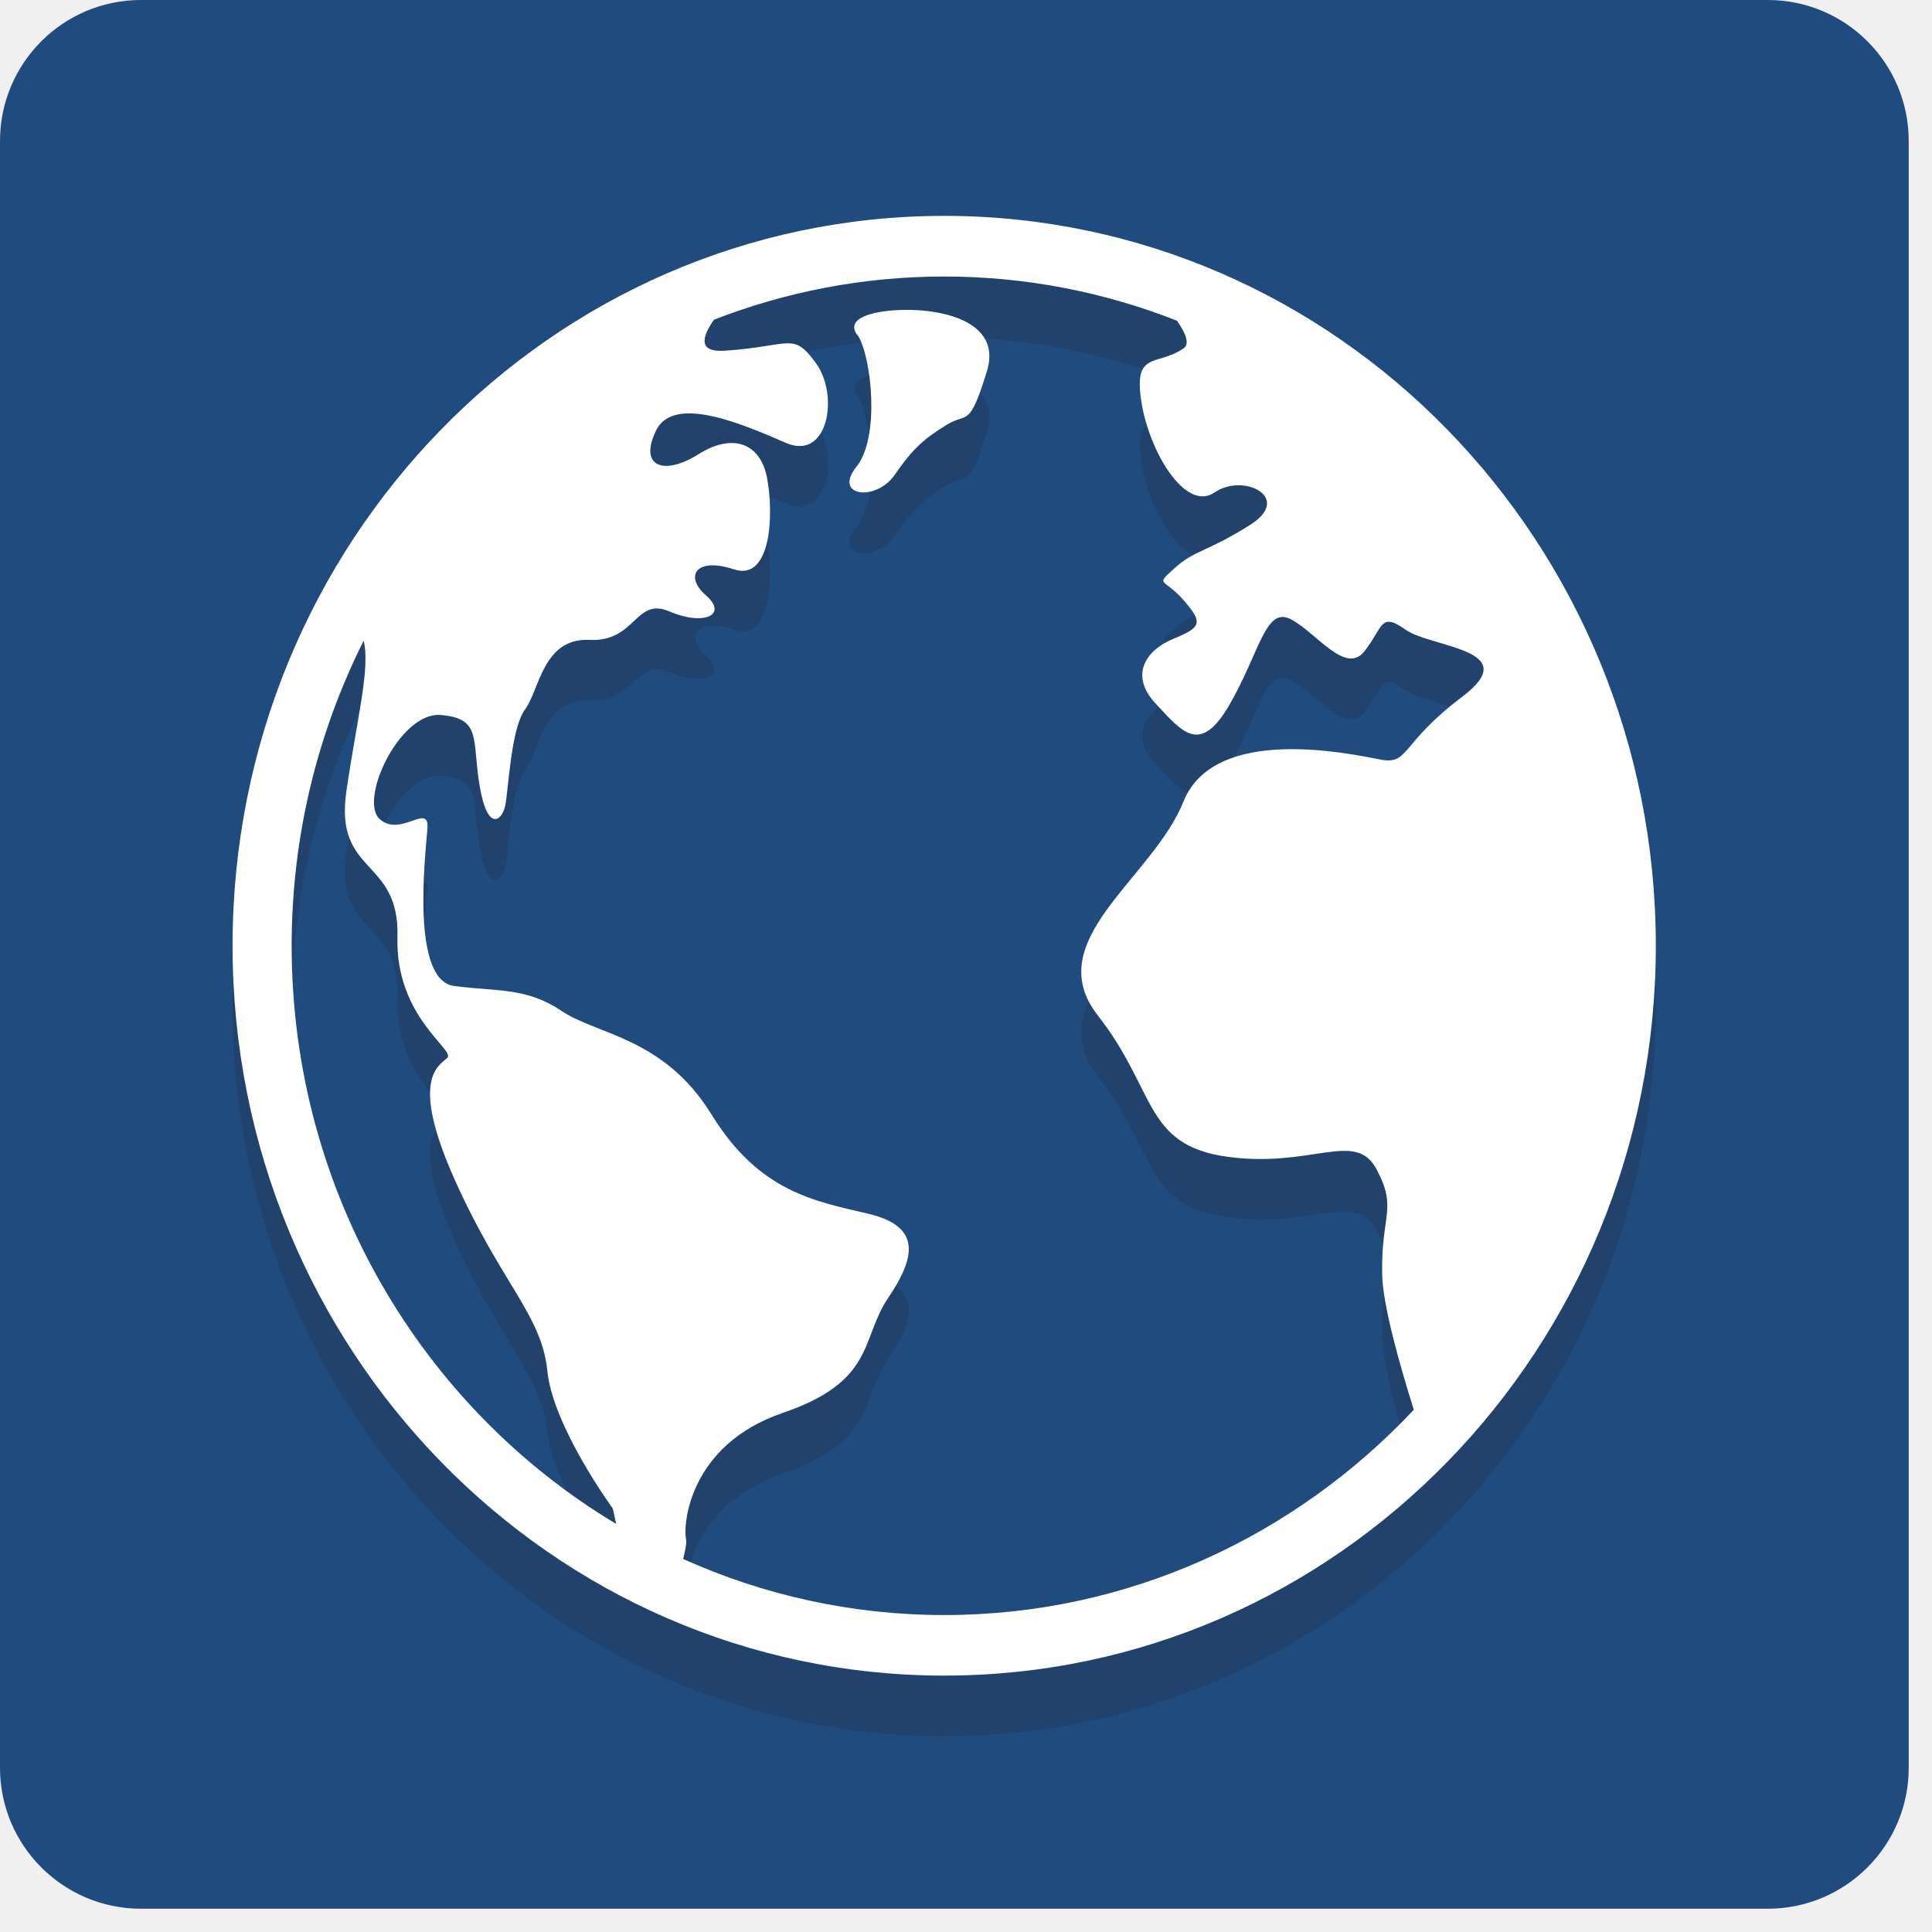
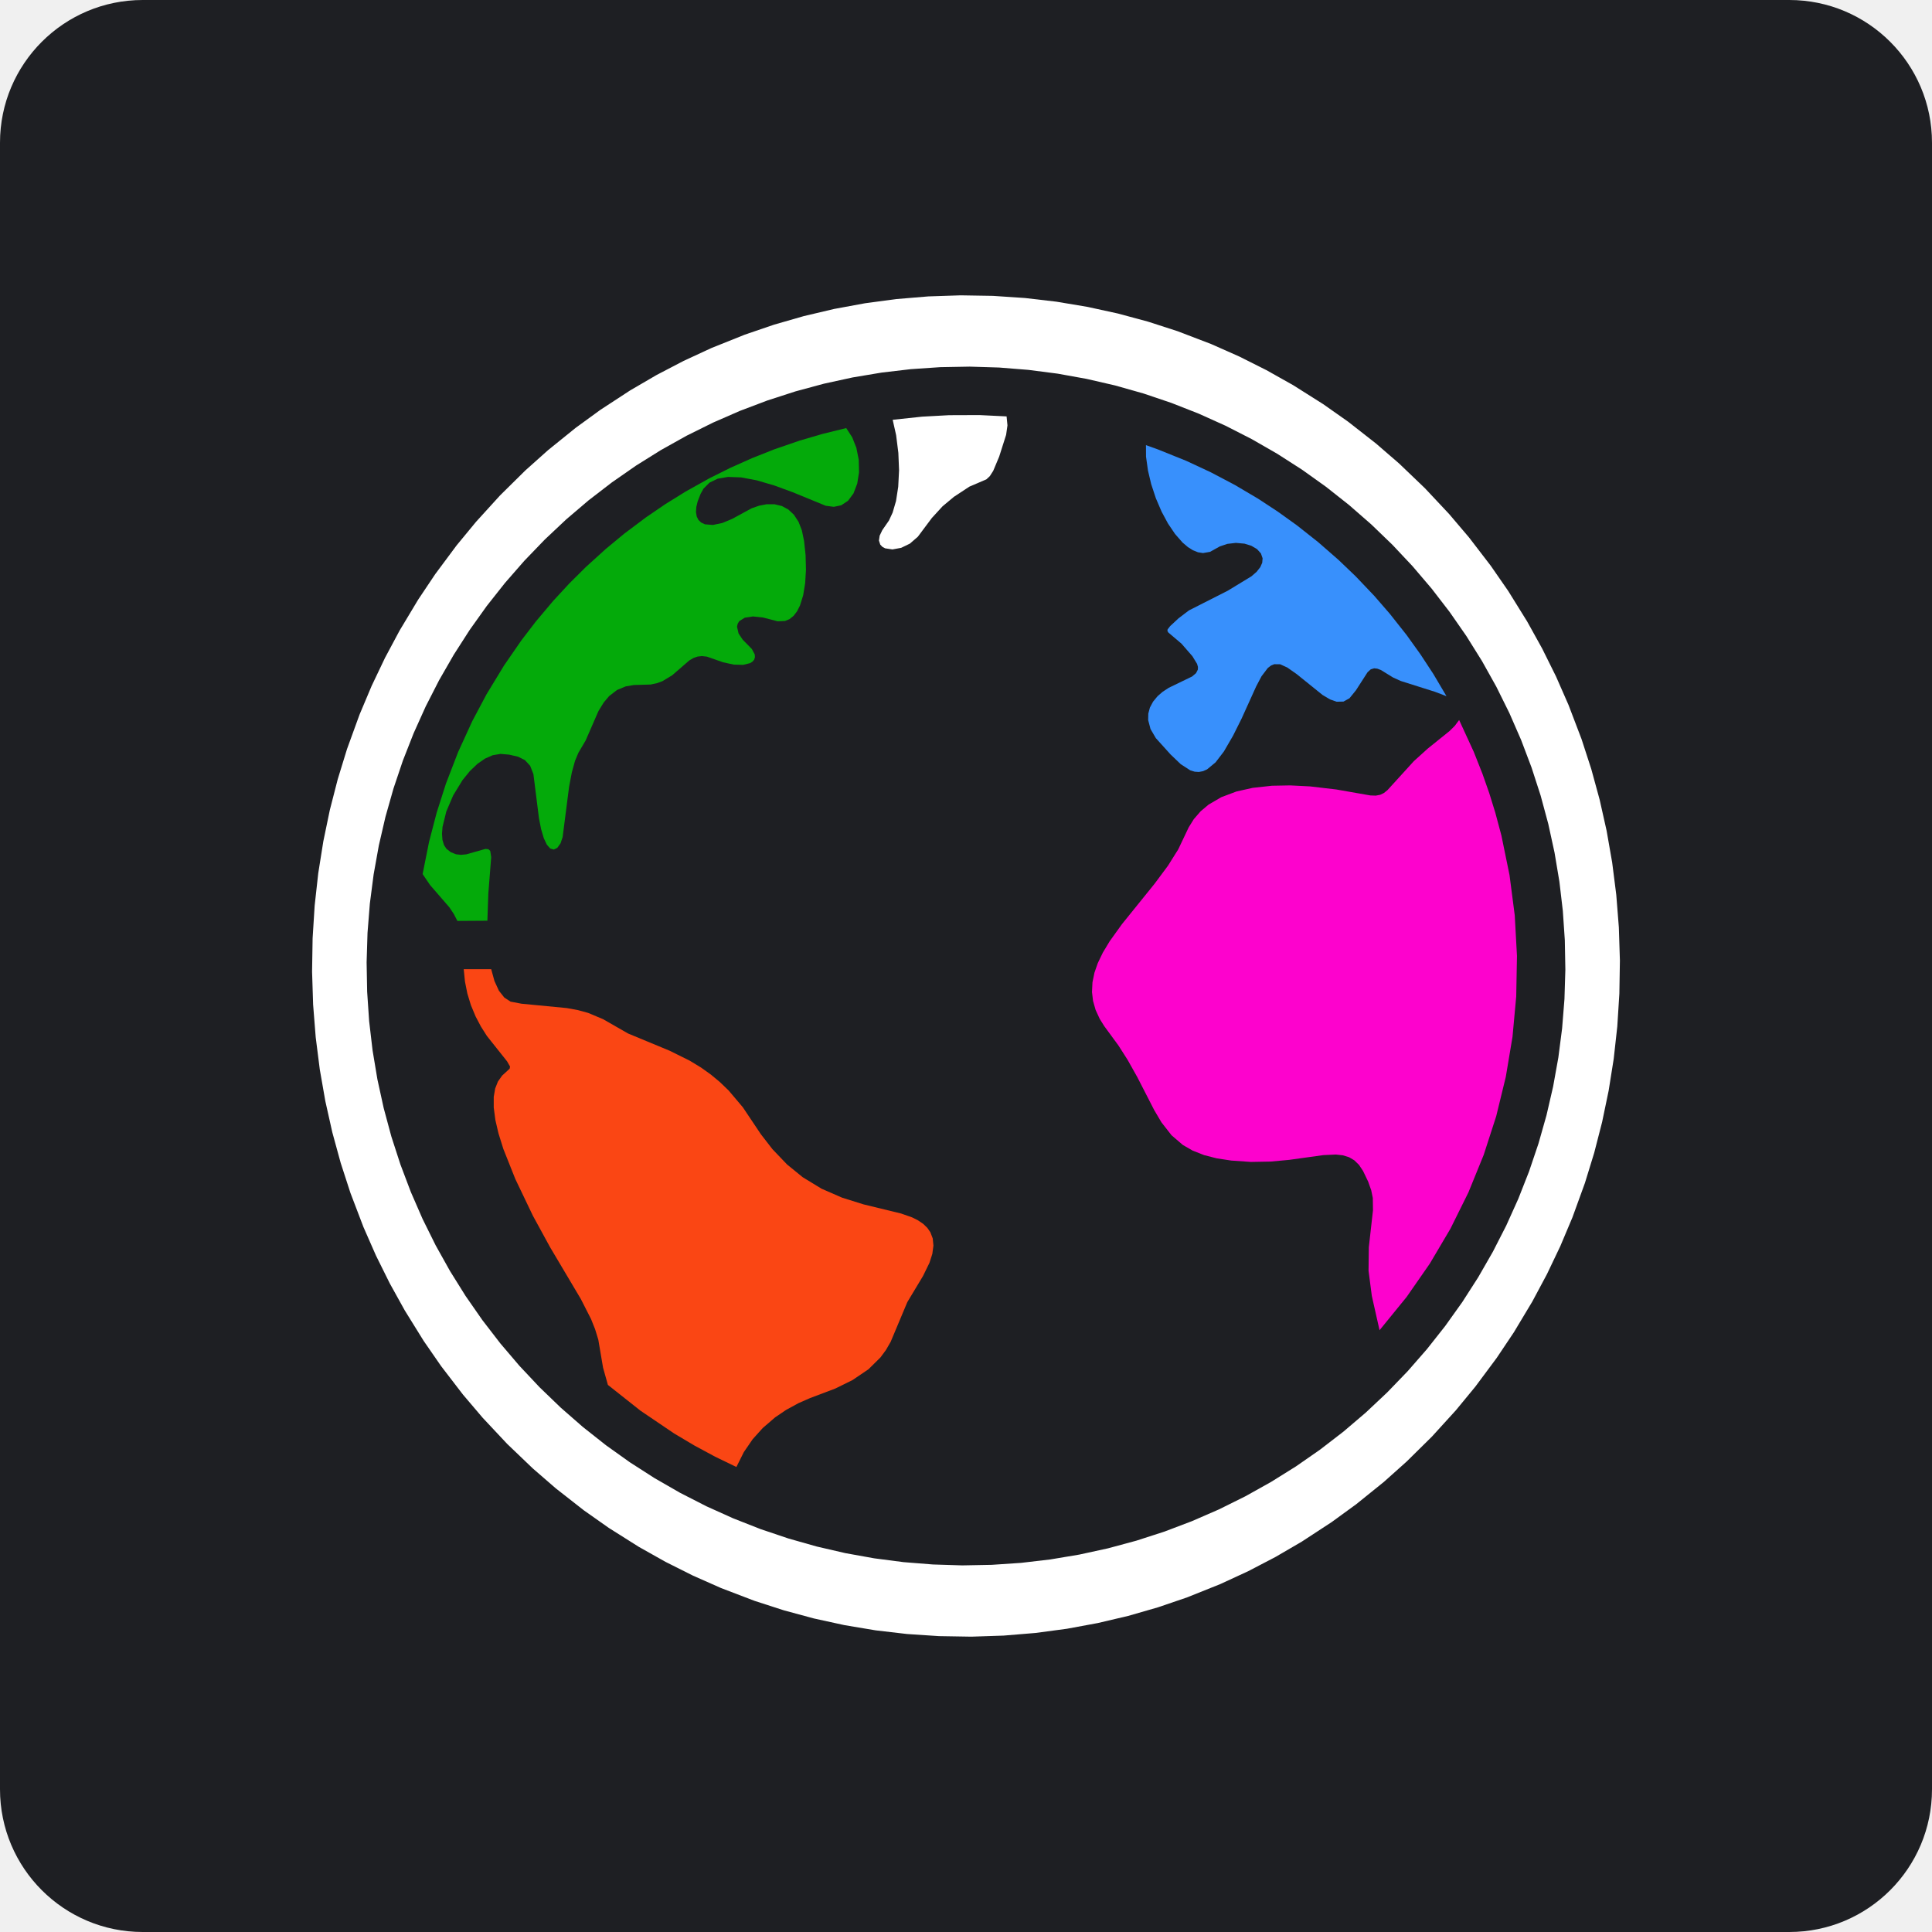
- <svg xmlns="http://www.w3.org/2000/svg" width="83px" height="83px" viewBox="0 0 83 83" version="1.1">
-   <defs />
-   <g id="Page-1" stroke="none" stroke-width="1" fill="none" fill-rule="evenodd">
-     <g id="if_globe_1055048" fill-rule="nonzero">
-       <path d="M82,75.942 C82,79.287 79.288,82 75.943,82 L6.057,82 C2.713,82 0,79.287 0,75.942 L0,6.058 C0,2.711 2.713,0 6.057,0 L75.943,0 C79.288,0 82,2.711 82,6.058 L82,75.942 L82,75.942 Z" id="Shape" fill="#1F4B7F" />
-       <g id="Group" opacity="0.2" transform="translate(9.990824, 11.68801)" fill="#231F20">
-         <g id="Shape">
-           <path d="M30.572,0.19 C13.688,0.19 0,14.229 0,31.546 C0,48.862 13.688,62.901 30.572,62.901 C47.456,62.901 61.144,48.862 61.144,31.546 C61.144,14.229 47.456,0.19 30.572,0.19 Z M5.632,18.442 C5.924,19.645 5.34,21.805 4.89,24.91 C4.365,28.53 7.179,27.747 7.084,31.171 C6.99,34.594 9.565,36.014 9.23,36.356 C8.896,36.698 7.561,37.187 9.563,41.639 C11.566,46.09 13.283,47.411 13.523,49.807 C13.762,52.204 16.337,55.726 16.337,55.726 L16.48,56.385 C8.15,51.395 2.539,42.132 2.539,31.546 C2.539,26.827 3.66,22.374 5.632,18.442 Z M19.484,57.046 C19.341,56.41 19.627,52.985 23.633,51.617 C27.64,50.248 26.971,48.437 28.164,46.677 C29.356,44.917 29.595,43.596 27.305,43.057 C25.016,42.518 22.632,42.128 20.58,38.801 C18.529,35.475 15.668,35.378 14.142,34.35 C12.616,33.323 11.376,33.519 9.516,33.274 C7.657,33.029 8.277,27.699 8.371,26.524 C8.467,25.35 7.226,26.916 6.32,26.103 C5.414,25.289 7.179,21.486 8.944,21.633 C10.709,21.78 10.279,22.661 10.613,24.666 C10.946,26.671 11.566,26.182 11.709,25.547 C11.852,24.911 11.948,22.22 12.568,21.389 C13.188,20.558 13.331,18.308 15.335,18.405 C17.337,18.503 17.29,16.546 18.768,17.182 C20.247,17.818 21.296,17.329 20.343,16.498 C19.39,15.667 19.913,14.835 21.535,15.373 C23.157,15.912 23.251,12.976 22.966,11.46 C22.68,9.943 21.488,9.503 20.009,10.432 C18.531,11.361 17.434,10.971 18.197,9.404 C18.96,7.84 21.965,9.159 23.777,9.943 C25.589,10.726 26.065,7.889 25.065,6.52 C24.063,5.15 24.016,5.786 21.154,5.981 C20.015,6.059 20.132,5.431 20.685,4.647 C23.761,3.453 27.094,2.794 30.573,2.794 C34.096,2.794 37.466,3.47 40.574,4.693 C40.966,5.254 41.125,5.696 40.852,5.883 C39.707,6.665 38.707,5.967 39.04,8.15 C39.374,10.334 40.948,12.928 42.188,12.071 C43.427,11.215 45.574,12.291 43.714,13.465 C41.854,14.639 41.329,14.541 40.47,15.323 C39.611,16.106 39.994,15.715 40.852,16.693 C41.711,17.671 41.615,17.868 40.423,18.356 C39.231,18.845 38.515,19.921 39.66,21.144 C40.805,22.367 41.568,23.395 42.855,21.144 C44.143,18.894 44.381,16.938 45.478,17.524 C46.575,18.111 47.816,19.921 48.626,18.894 C49.436,17.866 49.293,17.182 50.391,17.964 C51.487,18.747 55.542,18.795 52.823,20.851 C50.105,22.904 50.581,23.785 49.293,23.541 C48.005,23.296 42.186,22.025 40.851,25.351 C39.516,28.678 34.65,31.319 37.178,34.547 C39.706,37.775 39.133,40.123 42.758,40.613 C46.382,41.102 48.242,39.439 49.149,41.152 C50.055,42.865 49.339,43.06 49.388,45.651 C49.411,46.937 50.08,49.358 50.747,51.479 C45.644,56.909 38.489,60.298 30.572,60.298 C26.586,60.298 22.794,59.435 19.358,57.89 C19.46,57.483 19.513,57.176 19.484,57.046 Z" />
-         </g>
-         <g transform="translate(26.40301, 3.163335)" id="Shape">
-           <path d="M4.288,5.996 C5.167,5.454 5.242,6.191 6.005,3.697 C6.768,1.203 3.143,0.859 1.426,1.153 C-0.29,1.447 0.472,2.181 0.472,2.181 C1.045,3.11 1.423,6.533 0.399,7.806 C-0.624,9.077 1.235,9.322 2.046,8.148 C2.858,6.974 3.338,6.582 4.288,5.996 Z" />
-         </g>
-       </g>
-       <g id="Group" transform="translate(9.990824, 9.150391)" fill="#FFFFFF">
-         <path d="M30.572,0.124 C13.688,0.124 0,14.163 0,31.479 C0,48.796 13.688,62.834 30.572,62.834 C47.456,62.834 61.144,48.796 61.144,31.479 C61.144,14.163 47.456,0.124 30.572,0.124 Z M5.632,18.376 C5.924,19.579 5.34,21.739 4.89,24.843 C4.365,28.463 7.179,27.681 7.084,31.104 C6.99,34.528 9.565,35.947 9.23,36.289 C8.896,36.631 7.561,37.12 9.563,41.573 C11.566,46.024 13.283,47.345 13.523,49.741 C13.762,52.138 16.337,55.66 16.337,55.66 L16.48,56.318 C8.15,51.329 2.539,42.066 2.539,31.479 C2.539,26.76 3.66,22.308 5.632,18.376 Z M19.484,56.98 C19.341,56.344 19.627,52.919 23.633,51.551 C27.64,50.181 26.971,48.371 28.164,46.611 C29.356,44.851 29.595,43.53 27.305,42.991 C25.016,42.452 22.632,42.062 20.58,38.735 C18.529,35.409 15.668,35.312 14.142,34.284 C12.616,33.257 11.376,33.453 9.516,33.208 C7.657,32.963 8.277,27.633 8.371,26.458 C8.467,25.284 7.226,26.85 6.32,26.036 C5.414,25.222 7.179,21.42 8.944,21.567 C10.709,21.714 10.279,22.594 10.613,24.6 C10.946,26.605 11.566,26.116 11.709,25.48 C11.852,24.845 11.948,22.154 12.568,21.323 C13.188,20.492 13.331,18.242 15.335,18.34 C17.337,18.438 17.29,16.481 18.768,17.117 C20.247,17.753 21.296,17.264 20.343,16.433 C19.39,15.602 19.913,14.77 21.535,15.308 C23.157,15.847 23.251,12.911 22.966,11.395 C22.68,9.878 21.488,9.438 20.009,10.367 C18.531,11.296 17.434,10.906 18.197,9.34 C18.96,7.775 21.965,9.094 23.777,9.878 C25.589,10.661 26.065,7.825 25.065,6.455 C24.063,5.085 24.016,5.721 21.154,5.916 C20.015,5.995 20.132,5.366 20.685,4.582 C23.761,3.388 27.094,2.729 30.573,2.729 C34.096,2.729 37.466,3.405 40.574,4.628 C40.966,5.189 41.125,5.631 40.852,5.818 C39.707,6.6 38.707,5.902 39.04,8.085 C39.374,10.269 40.948,12.863 42.188,12.006 C43.427,11.15 45.574,12.226 43.714,13.4 C41.854,14.574 41.329,14.476 40.47,15.259 C39.611,16.041 39.994,15.651 40.852,16.628 C41.711,17.606 41.615,17.803 40.423,18.292 C39.231,18.78 38.515,19.856 39.66,21.079 C40.805,22.302 41.568,23.33 42.855,21.079 C44.143,18.829 44.381,16.873 45.478,17.459 C46.575,18.046 47.816,19.856 48.626,18.829 C49.436,17.801 49.293,17.117 50.391,17.9 C51.487,18.682 55.542,18.73 52.823,20.786 C50.105,22.839 50.581,23.72 49.293,23.477 C48.005,23.231 42.186,21.96 40.851,25.287 C39.516,28.613 34.65,31.254 37.178,34.482 C39.706,37.71 39.133,40.058 42.758,40.548 C46.382,41.037 48.242,39.374 49.149,41.087 C50.055,42.798 49.339,42.995 49.388,45.586 C49.411,46.872 50.08,49.293 50.747,51.414 C45.644,56.844 38.489,60.233 30.572,60.233 C26.586,60.233 22.794,59.37 19.358,57.825 C19.46,57.417 19.513,57.109 19.484,56.98 Z" id="Shape" />
-         <path d="M30.691,9.093 C31.57,8.551 31.645,9.288 32.408,6.794 C33.171,4.3 29.546,3.956 27.829,4.25 C26.113,4.544 26.875,5.278 26.875,5.278 C27.448,6.207 27.826,9.63 26.802,10.903 C25.779,12.174 27.638,12.42 28.449,11.245 C29.259,10.071 29.741,9.679 30.691,9.093 Z" id="Shape" />
-       </g>
-     </g>
+ <svg xmlns="http://www.w3.org/2000/svg" width="56" height="56" viewBox="0 0 56 56">
+   <rect width="56" height="56" rx="4.137" fill="#1E1F23" />
+   <g transform="translate(9.045 8.483) scale(0.62)">
+     <path fill="#FFFFFF" fill-rule="evenodd" d="M30.319 0.125 L28.811 0.175 L27.323 0.299 L25.855 0.495 L24.411 0.761 L22.99 1.096 L21.596 1.497 L20.229 1.964 L18.672 2.588 L17.371 3.19 L16.104 3.851 L14.871 4.57 L13.479 5.479 L12.328 6.317 L11.035 7.361 L9.973 8.31 L8.789 9.479 L7.668 10.711 L6.758 11.815 L5.76 13.157 L4.961 14.351 L4.095 15.793 L3.412 17.07 L2.787 18.381 L2.22 19.726 L1.635 21.335 L1.201 22.747 L0.831 24.186 L0.527 25.651 L0.29 27.141 L0.122 28.654 L0.026 30.187 L0.001 31.739 L0.05 33.285 L0.171 34.811 L0.362 36.317 L0.621 37.798 L0.947 39.255 L1.339 40.685 L1.794 42.087 L2.403 43.684 L2.989 45.018 L3.634 46.318 L4.335 47.582 L5.221 49.01 L6.038 50.191 L7.056 51.517 L7.982 52.606 L9.121 53.82 L10.322 54.97 L11.399 55.903 L12.707 56.927 L13.871 57.747 L15.278 58.635 L16.523 59.335 L17.801 59.976 L19.113 60.557 L20.682 61.157 L22.058 61.602 L23.461 61.982 L24.89 62.294 L26.342 62.537 L27.817 62.709 L29.312 62.808 L30.825 62.833 L32.333 62.783 L33.821 62.66 L35.288 62.464 L36.733 62.197 L38.154 61.863 L39.548 61.461 L40.915 60.995 L42.472 60.37 L43.772 59.769 L45.04 59.108 L46.273 58.389 L47.665 57.479 L48.816 56.641 L50.109 55.598 L51.171 54.648 L52.355 53.48 L53.476 52.248 L54.385 51.144 L55.383 49.802 L56.183 48.608 L57.049 47.165 L57.731 45.889 L58.357 44.577 L58.924 43.232 L59.508 41.623 L59.942 40.212 L60.312 38.772 L60.617 37.307 L60.854 35.817 L61.021 34.305 L61.118 32.772 L61.143 31.22 L61.094 29.674 L60.973 28.147 L60.782 26.642 L60.523 25.16 L60.196 23.703 L59.805 22.273 L59.35 20.872 L58.741 19.275 L58.155 17.94 L57.51 16.64 L56.809 15.376 L55.923 13.948 L55.105 12.767 L54.088 11.442 L53.162 10.352 L52.023 9.138 L50.822 7.988 L49.745 7.056 L48.437 6.032 L47.272 5.212 L45.866 4.324 L44.621 3.624 L43.342 2.982 L42.031 2.401 L40.462 1.801 L39.086 1.356 L37.683 0.977 L36.254 0.665 L34.802 0.422 L33.327 0.25 L31.832 0.15ZM58.593 31.651 L58.551 33.026 L58.441 34.397 L58.265 35.761 L58.021 37.115 L57.712 38.455 L57.337 39.778 L56.897 41.081 L56.394 42.361 L55.829 43.615 L55.203 44.84 L54.518 46.033 L53.775 47.19 L52.976 48.31 L52.124 49.389 L51.219 50.425 L50.264 51.415 L49.263 52.357 L48.216 53.249 L47.126 54.089 L45.997 54.874 L44.83 55.602 L43.629 56.273 L42.397 56.884 L41.136 57.433 L39.85 57.921 L38.542 58.344 L37.214 58.703 L35.87 58.996 L34.513 59.223 L33.147 59.383 L31.775 59.475 L30.4 59.501 L29.025 59.458 L27.654 59.349 L26.29 59.172 L24.937 58.929 L23.596 58.619 L22.273 58.244 L20.97 57.805 L19.69 57.302 L18.436 56.737 L17.211 56.111 L16.019 55.426 L14.861 54.683 L13.741 53.884 L12.662 53.031 L11.626 52.126 L10.636 51.172 L9.694 50.17 L8.802 49.123 L7.962 48.033 L7.177 46.904 L6.449 45.738 L5.778 44.537 L5.167 43.304 L4.618 42.044 L4.131 40.757 L3.707 39.449 L3.349 38.121 L3.055 36.777 L2.829 35.421 L2.669 34.055 L2.576 32.682 L2.551 31.307 L2.593 29.933 L2.702 28.562 L2.879 27.198 L3.122 25.844 L3.432 24.504 L3.807 23.181 L4.246 21.877 L4.749 20.597 L5.314 19.343 L5.94 18.118 L6.626 16.926 L7.369 15.768 L8.167 14.649 L9.02 13.57 L9.925 12.534 L10.879 11.544 L11.881 10.601 L12.928 9.709 L14.018 8.87 L15.147 8.085 L16.314 7.356 L17.514 6.686 L18.747 6.075 L20.007 5.525 L21.294 5.038 L22.602 4.615 L23.93 4.256 L25.274 3.963 L26.63 3.736 L27.996 3.576 L29.369 3.483 L30.744 3.458 L32.119 3.5 L33.49 3.61 L34.854 3.786 L36.207 4.03 L37.547 4.339 L38.871 4.714 L40.174 5.154 L41.454 5.657 L42.708 6.222 L43.933 6.848 L45.125 7.533 L46.283 8.276 L47.402 9.075 L48.481 9.928 L49.517 10.832 L50.508 11.787 L51.45 12.789 L52.342 13.836 L53.181 14.925 L53.966 16.054 L54.695 17.221 L55.366 18.422 L55.976 19.654 L56.526 20.915 L57.013 22.201 L57.437 23.51 L57.795 24.837 L58.088 26.181 L58.315 27.538 L58.475 28.904 L58.568 30.276Z" />
+     <path fill="#FFFFFF" d="M30.73 9.069 L31.525 8.728 L31.686 8.578 L31.845 8.33 L32.124 7.664 L32.448 6.647 L32.511 6.204 L32.47 5.785 L31.204 5.723 L29.782 5.728 L28.519 5.797 L27.145 5.944 L27.306 6.662 L27.41 7.491 L27.443 8.302 L27.404 9.075 L27.301 9.74 L27.143 10.281 L26.971 10.652 L26.659 11.103 L26.536 11.361 L26.503 11.589 L26.564 11.778 L26.66 11.88 L26.791 11.952 L27.134 12.004 L27.542 11.929 L27.948 11.733 L28.32 11.411 L28.976 10.534 L29.477 9.987 L30.008 9.544Z" />
+     <path fill="#FA4614" d="M19.838 54.901 L20.185 54.206 L20.599 53.602 L21.071 53.078 L21.65 52.58 L22.161 52.233 L22.742 51.916 L23.283 51.679 L24.459 51.235 L25.264 50.839 L26.014 50.331 L26.575 49.777 L26.831 49.429 L27.05 49.05 L27.829 47.193 L28.563 45.972 L28.864 45.356 L28.998 44.939 L29.05 44.552 L29.017 44.215 L28.906 43.925 L28.765 43.722 L28.573 43.536 L28.326 43.368 L28.048 43.229 L27.536 43.05 L25.785 42.624 L24.781 42.31 L23.819 41.891 L22.939 41.354 L22.207 40.758 L21.525 40.044 L20.985 39.347 L20.139 38.083 L19.475 37.298 L19.063 36.902 L18.644 36.554 L18.186 36.227 L17.656 35.905 L16.715 35.439 L14.773 34.634 L13.604 33.964 L12.908 33.672 L12.433 33.542 L11.91 33.446 L9.791 33.242 L9.28 33.145 L8.989 32.955 L8.736 32.635 L8.528 32.182 L8.376 31.629 L7.091 31.629 L7.149 32.207 L7.26 32.764 L7.427 33.311 L7.647 33.839 L7.895 34.31 L8.176 34.752 L9.117 35.935 L9.256 36.178 L9.239 36.279 L8.885 36.604 L8.69 36.88 L8.561 37.207 L8.494 37.597 L8.494 38.096 L8.571 38.681 L8.715 39.301 L8.942 40.029 L9.504 41.44 L10.327 43.159 L11.126 44.622 L12.565 47.046 L13.043 47.984 L13.234 48.463 L13.383 48.951 L13.605 50.259 L13.831 51.063 L15.352 52.267 L16.922 53.33 L17.873 53.896 L18.847 54.421Z" />
+     <path fill="#04AA0A" d="M8.197 29.362 L8.241 28.095 L8.375 26.391 L8.33 26.097 L8.245 26.02 L8.107 26.005 L7.209 26.259 L6.963 26.282 L6.73 26.256 L6.486 26.158 L6.281 25.998 L6.168 25.824 L6.096 25.583 L6.075 25.296 L6.1 24.974 L6.276 24.257 L6.598 23.503 L7.037 22.785 L7.382 22.362 L7.734 22.027 L8.082 21.785 L8.443 21.626 L8.811 21.563 L9.215 21.598 L9.634 21.695 L9.952 21.854 L10.197 22.12 L10.349 22.508 L10.608 24.57 L10.709 25.082 L10.835 25.506 L10.976 25.805 L11.134 25.985 L11.302 26.035 L11.467 25.954 L11.619 25.741 L11.715 25.45 L12.018 23.09 L12.147 22.42 L12.294 21.889 L12.453 21.508 L12.791 20.935 L13.389 19.562 L13.634 19.162 L13.89 18.859 L14.257 18.576 L14.666 18.406 L15.048 18.342 L15.828 18.32 L16.109 18.261 L16.377 18.165 L16.837 17.887 L17.636 17.194 L17.834 17.078 L18.021 17.013 L18.227 16.99 L18.46 17.016 L19.218 17.281 L19.719 17.389 L20.154 17.4 L20.477 17.321 L20.594 17.247 L20.671 17.154 L20.706 17.042 L20.696 16.914 L20.562 16.66 L20.132 16.222 L19.94 15.934 L19.868 15.619 L19.899 15.478 L19.973 15.357 L20.228 15.196 L20.612 15.137 L21.082 15.187 L21.767 15.364 L22.111 15.349 L22.318 15.264 L22.511 15.11 L22.672 14.901 L22.813 14.622 L22.96 14.148 L23.053 13.583 L23.091 12.953 L23.073 12.267 L23.002 11.608 L22.899 11.113 L22.745 10.716 L22.526 10.38 L22.268 10.139 L21.966 9.975 L21.624 9.893 L21.246 9.893 L20.897 9.96 L20.549 10.082 L19.641 10.576 L19.18 10.768 L18.74 10.86 L18.368 10.83 L18.191 10.747 L18.065 10.627 L17.984 10.465 L17.949 10.262 L17.965 10.018 L18.029 9.754 L18.164 9.409 L18.299 9.165 L18.582 8.881 L18.966 8.696 L19.451 8.614 L20.06 8.637 L20.788 8.773 L21.616 9.016 L22.477 9.332 L24.013 9.962 L24.393 10.012 L24.74 9.94 L25.058 9.729 L25.312 9.386 L25.488 8.926 L25.572 8.399 L25.558 7.812 L25.448 7.256 L25.253 6.762 L24.973 6.331 L23.853 6.607 L22.791 6.918 L21.595 7.33 L20.567 7.738 L19.556 8.189 L18.567 8.683 L17.462 9.3 L16.522 9.883 L15.608 10.507 L14.597 11.266 L13.744 11.971 L12.807 12.82 L12.022 13.6 L11.271 14.413 L10.457 15.38 L9.784 16.259 L8.976 17.43 L8.155 18.78 L7.488 20.037 L6.83 21.474 L6.261 22.949 L5.828 24.304 L5.469 25.68 L5.169 27.181 L5.515 27.691 L6.418 28.733 L6.632 29.055 L6.794 29.371Z" />
+     <path fill="#3890FC" d="M38.986 7.128 L38.989 7.668 L39.08 8.316 L39.23 8.949 L39.448 9.61 L39.719 10.242 L40.017 10.795 L40.346 11.282 L40.697 11.682 L40.947 11.895 L41.181 12.042 L41.417 12.137 L41.652 12.174 L41.981 12.117 L42.44 11.863 L42.79 11.745 L43.19 11.698 L43.593 11.734 L43.916 11.835 L44.179 11.99 L44.361 12.192 L44.439 12.419 L44.421 12.628 L44.329 12.835 L44.157 13.053 L43.918 13.26 L42.808 13.935 L40.994 14.855 L40.509 15.224 L40.116 15.589 L39.996 15.746 L39.99 15.819 L40.033 15.889 L40.644 16.407 L41.157 16.996 L41.375 17.353 L41.416 17.495 L41.412 17.622 L41.326 17.789 L41.143 17.944 L40.049 18.474 L39.762 18.662 L39.528 18.866 L39.319 19.119 L39.171 19.396 L39.095 19.68 L39.089 19.981 L39.199 20.401 L39.447 20.825 L40.137 21.59 L40.612 22.044 L41.056 22.331 L41.264 22.395 L41.459 22.408 L41.657 22.37 L41.845 22.285 L42.24 21.958 L42.629 21.45 L43.058 20.711 L43.46 19.906 L44.141 18.402 L44.388 17.935 L44.682 17.547 L44.834 17.431 L44.984 17.37 L45.26 17.373 L45.594 17.525 L46.03 17.831 L47.242 18.808 L47.595 19.017 L47.902 19.124 L48.22 19.117 L48.501 18.962 L48.803 18.589 L49.346 17.745 L49.495 17.61 L49.654 17.562 L49.804 17.579 L49.973 17.643 L50.536 17.99 L50.897 18.154 L52.504 18.662 L53.036 18.865 L52.423 17.829 L51.816 16.904 L51.171 16.005 L50.387 15.013 L49.662 14.177 L48.79 13.261 L47.991 12.496 L47.038 11.664 L46.046 10.88 L45.147 10.235 L44.222 9.628 L43.133 8.985 L42.014 8.396 L40.868 7.862 L39.549 7.33Z" />
+     <path fill="#FD02CD" d="M53.627 19.979 L53.423 20.252 L53.181 20.492 L52.163 21.312 L51.511 21.901 L50.279 23.255 L50.11 23.391 L49.94 23.474 L49.73 23.514 L49.474 23.505 L47.881 23.226 L46.662 23.083 L45.729 23.036 L44.876 23.052 L43.976 23.15 L43.215 23.321 L42.507 23.587 L41.916 23.932 L41.544 24.244 L41.223 24.613 L40.983 24.999 L40.496 26.024 L40.016 26.789 L39.394 27.627 L37.865 29.521 L37.29 30.321 L36.97 30.853 L36.734 31.343 L36.578 31.791 L36.485 32.242 L36.463 32.697 L36.512 33.111 L36.631 33.53 L36.826 33.955 L37.035 34.289 L37.698 35.193 L38.131 35.872 L38.585 36.682 L39.372 38.216 L39.71 38.788 L40.182 39.393 L40.712 39.847 L41.166 40.108 L41.704 40.32 L42.293 40.471 L42.973 40.575 L43.891 40.639 L44.815 40.622 L45.683 40.542 L47.272 40.321 L47.861 40.293 L48.19 40.329 L48.484 40.42 L48.727 40.564 L48.944 40.775 L49.135 41.061 L49.374 41.559 L49.517 41.963 L49.591 42.324 L49.599 42.902 L49.405 44.628 L49.392 45.725 L49.545 46.902 L49.906 48.507 L51.171 46.953 L52.254 45.396 L53.219 43.763 L54.061 42.064 L54.776 40.308 L55.36 38.503 L55.809 36.66 L56.122 34.79 L56.296 32.901 L56.331 31.005 L56.227 29.111 L55.983 27.23 L55.602 25.373 L55.316 24.304 L55.035 23.398 L54.721 22.503 L54.314 21.474Z" />
  </g>
</svg>
